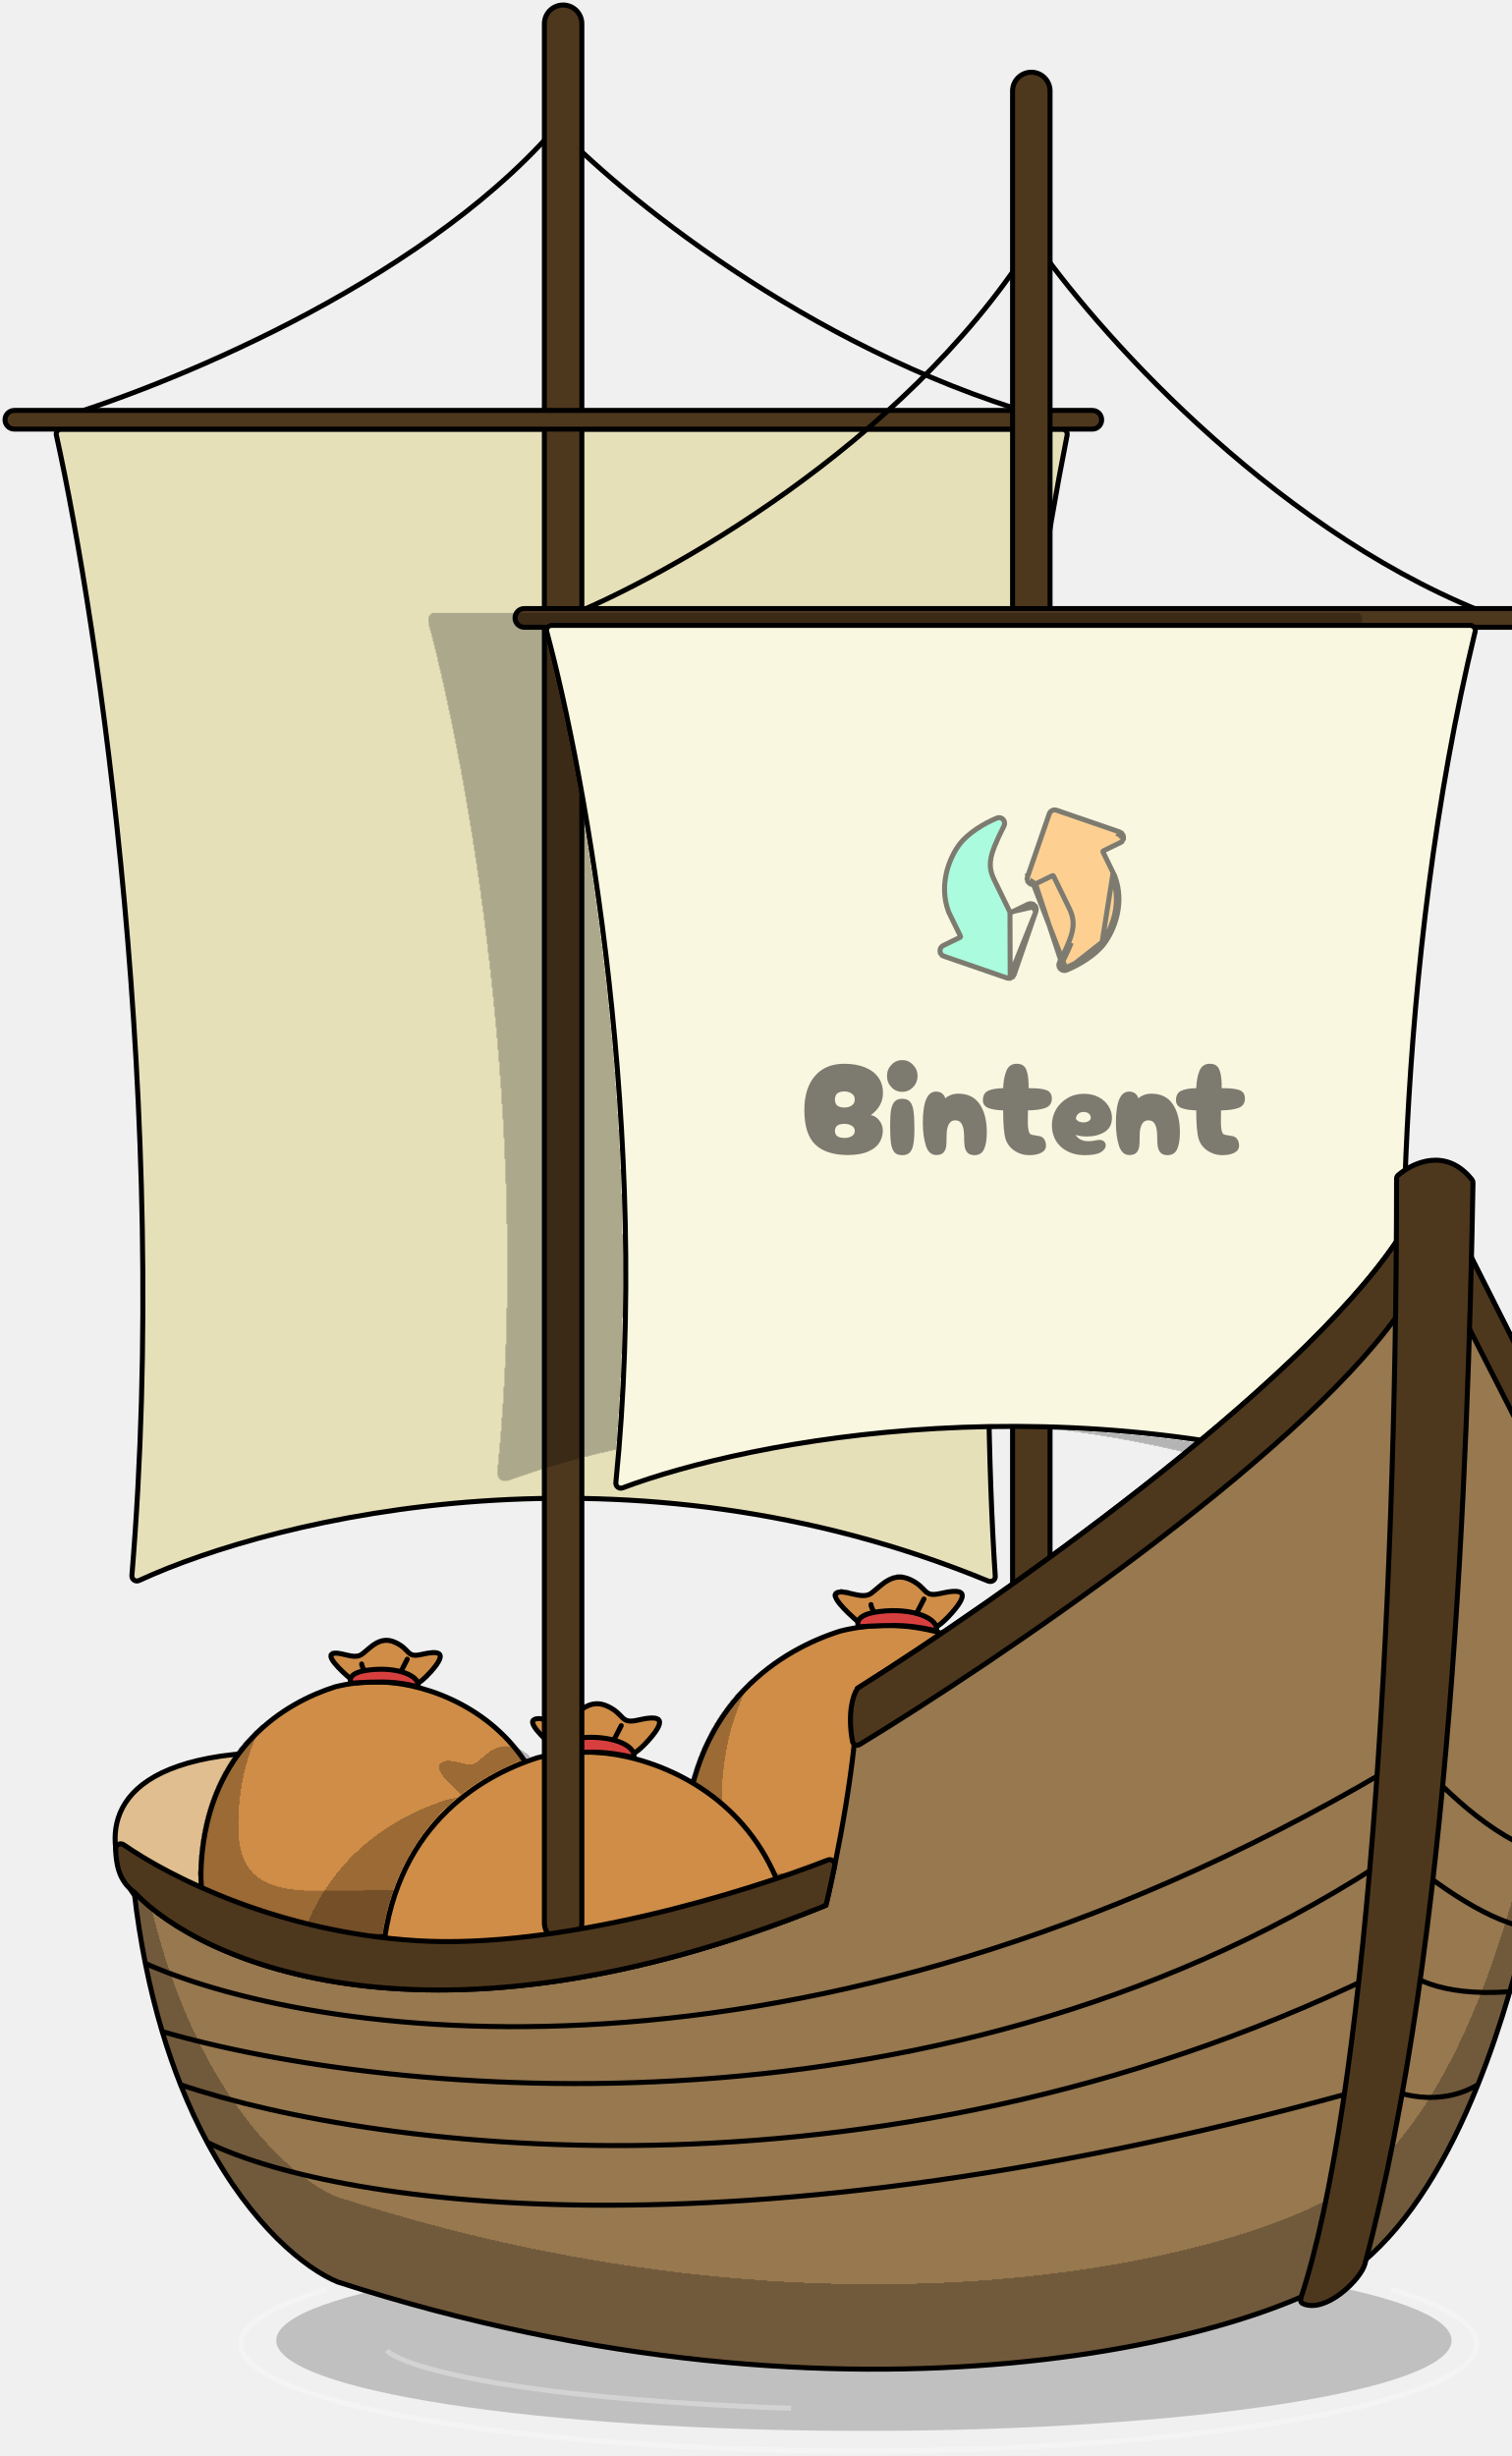
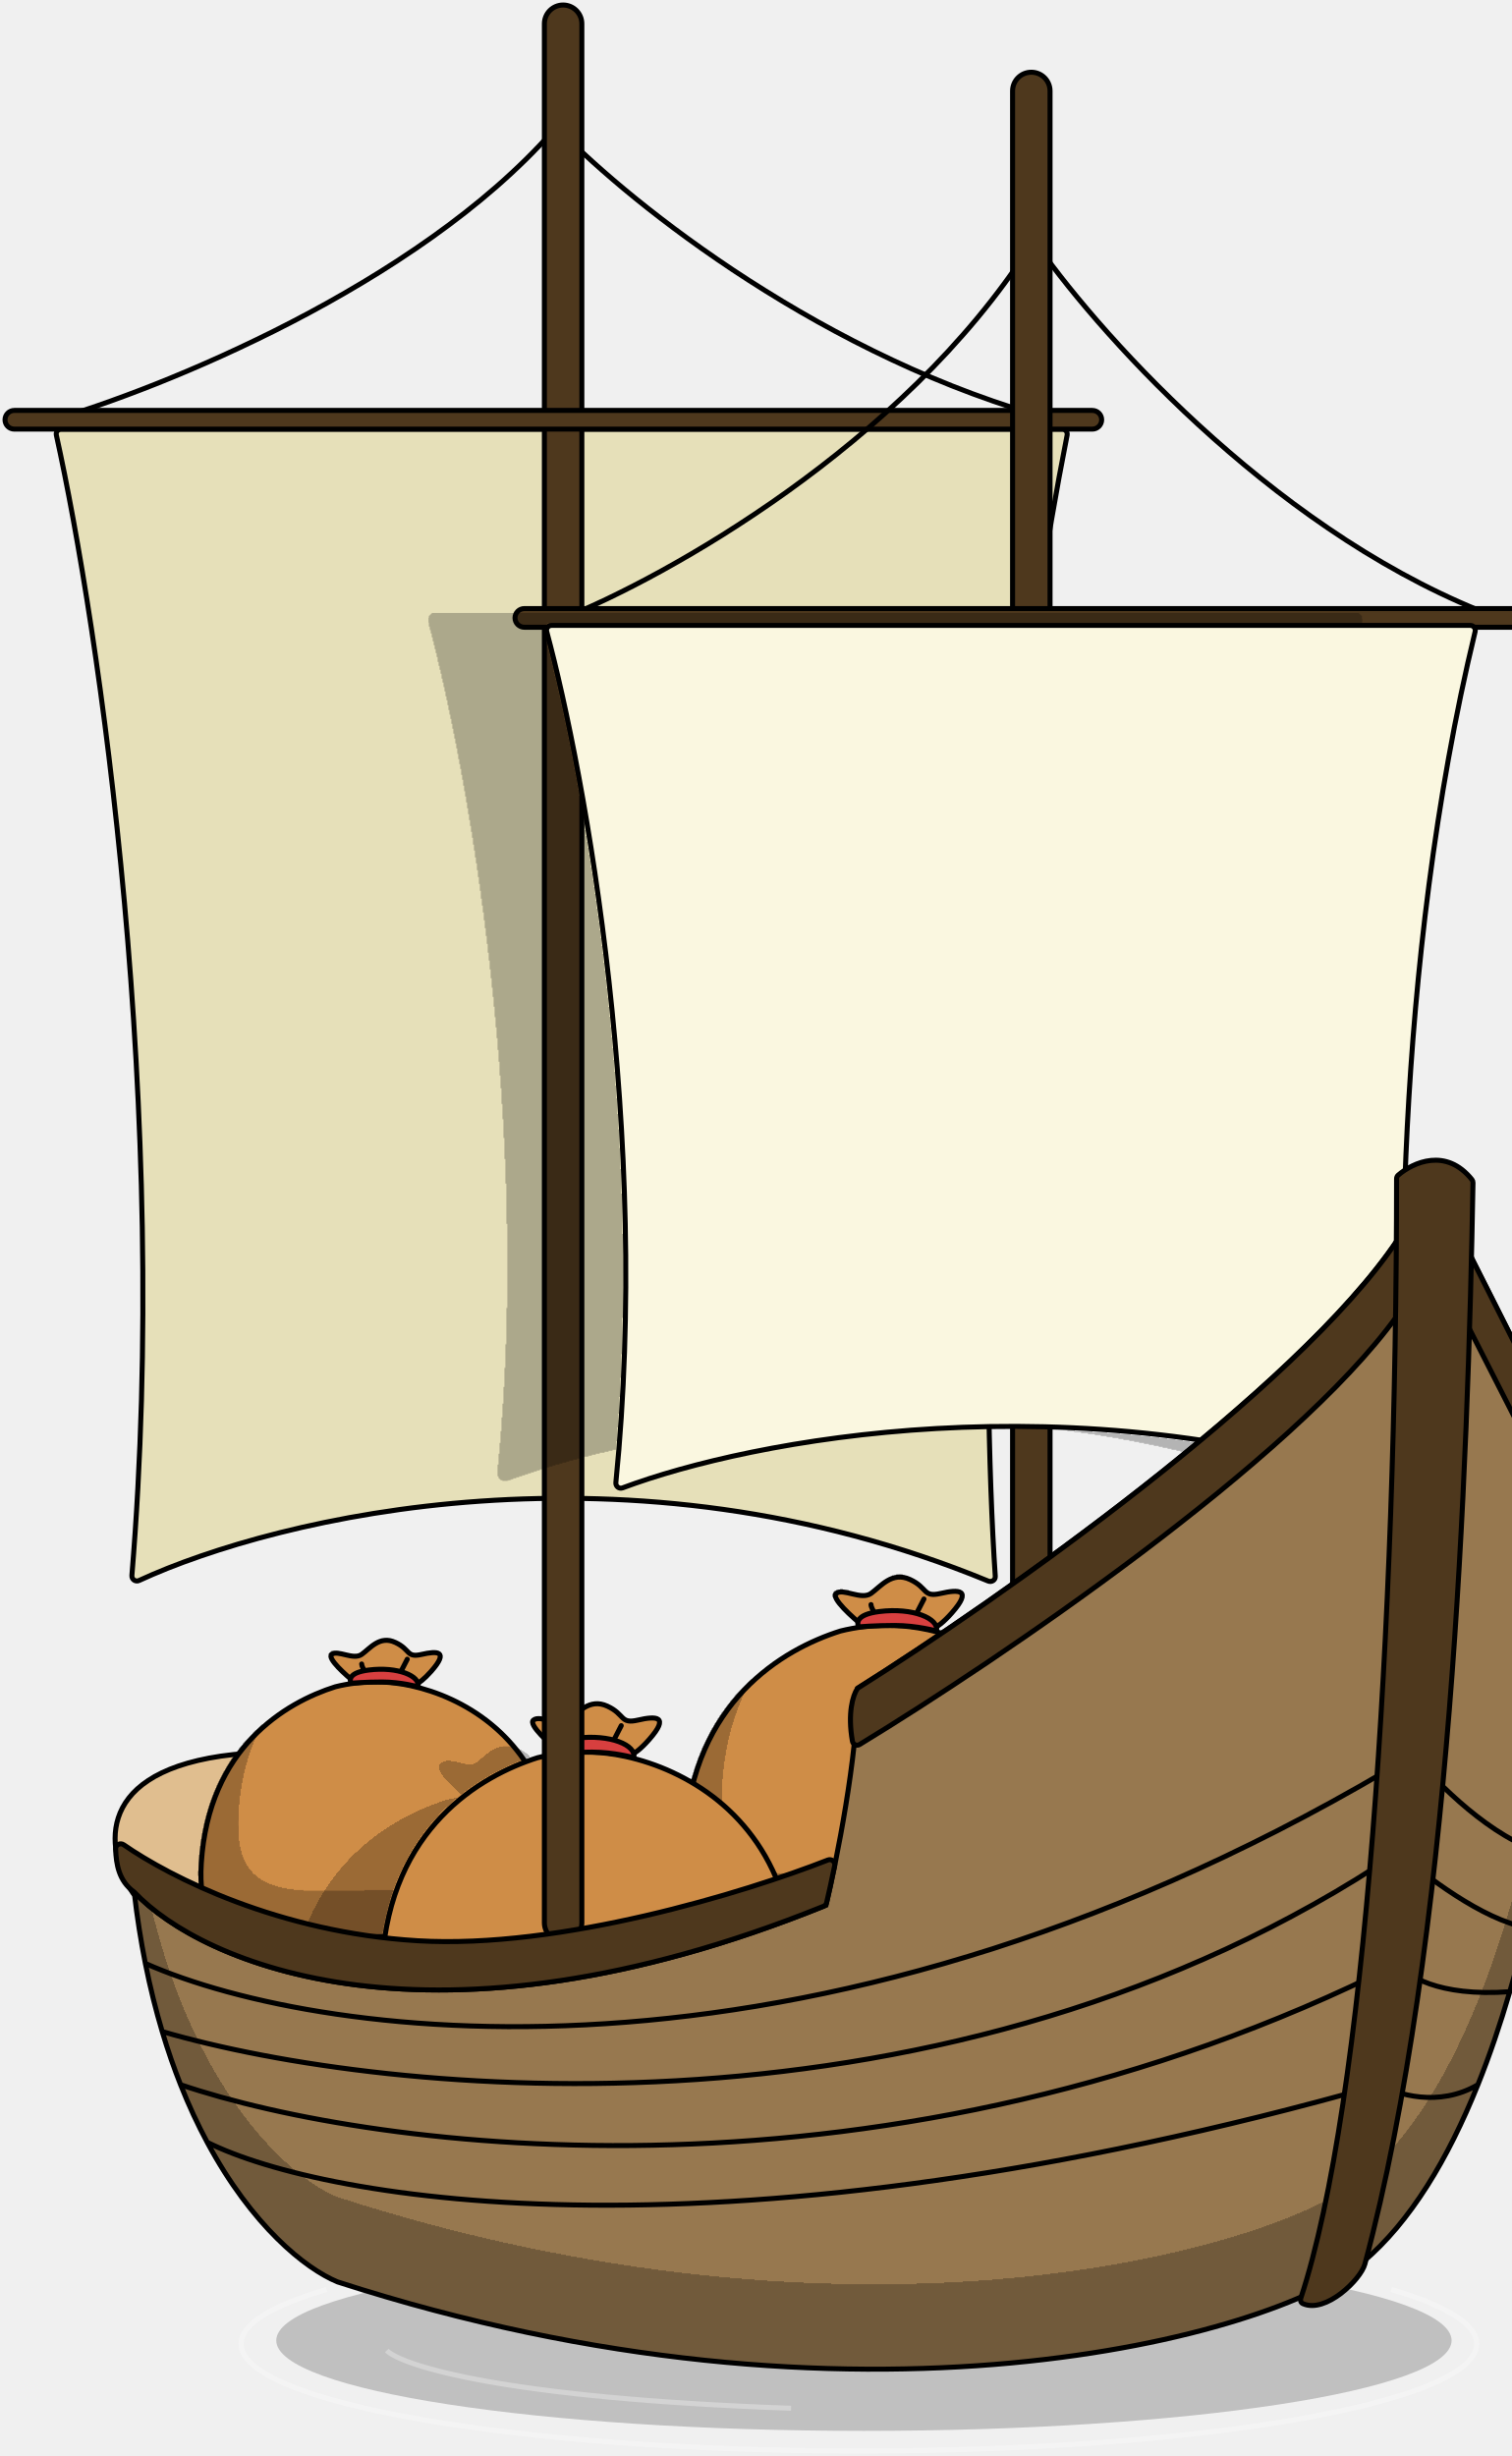
<svg xmlns="http://www.w3.org/2000/svg" width="301" height="489" viewBox="0 0 301 489" fill="none">
  <path d="M163.765 379.837C85.756 411.268 39.853 391.131 26.57 377.05C26.534 377.012 26.504 376.974 26.474 376.93C21.424 369.406 17.906 353.522 43.967 349.652C70.103 345.771 137.27 357.149 167.587 363.324C166.469 369.662 165.255 375.377 164.369 379.141C164.295 379.456 164.065 379.716 163.765 379.837Z" fill="#E0BE8F" />
  <path d="M170.562 336.422C170.562 344.133 169.17 354.353 167.587 363.324M167.587 363.324C166.469 369.662 165.255 375.377 164.369 379.141C164.295 379.456 164.065 379.716 163.765 379.837C85.756 411.268 39.853 391.131 26.57 377.05C26.534 377.012 26.504 376.974 26.474 376.93C21.424 369.406 17.906 353.522 43.967 349.652C70.103 345.771 137.27 357.149 167.587 363.324Z" stroke="black" />
  <path d="M165.413 384.076C107.846 407.527 73.958 392.487 64.129 381.952C64.093 381.914 64.063 381.876 64.034 381.832C60.306 376.192 57.729 364.318 76.976 361.424C96.297 358.518 145.952 367.037 168.364 371.66C167.549 376.336 166.666 380.558 166.014 383.378C165.941 383.692 165.712 383.954 165.413 384.076Z" fill="#9E896B" />
  <path d="M170.563 351.518C170.563 357.291 169.534 364.944 168.364 371.66M168.364 371.66C167.549 376.336 166.666 380.558 166.014 383.378C165.941 383.692 165.712 383.954 165.413 384.076C107.846 407.527 73.958 392.487 64.129 381.952C64.093 381.914 64.063 381.876 64.034 381.832C60.306 376.192 57.729 364.318 76.976 361.424C96.297 358.518 145.952 367.037 168.364 371.66Z" stroke="black" />
-   <g filter="url(#filter0_i_22057_76)">
+   <g filter="url(#filter0_i_32299_9910)">
    <path d="M216.427 353.298C226.61 387.573 205.003 382.501 179.07 382.501C149.569 382.501 134.951 387.242 136.336 365.534C138.043 338.789 155.823 328.383 167.311 324.747C168.839 324.365 170.416 324.075 172.026 323.884C169.715 322.046 165.37 318.146 166.479 317.259C167.866 316.149 171.472 318.645 173.413 317.259C175.355 315.872 177.574 312.821 181.179 314.485C184.785 316.149 183.676 318.091 187.281 317.259C190.887 316.427 193.661 316.427 189.5 321.142C186.398 324.658 184.982 324.539 184.804 324.506C197.095 327.21 211.217 335.759 216.427 353.298Z" fill="#CF8D47" />
    <path d="M172.026 323.884C170.416 324.075 168.839 324.365 167.311 324.747C155.823 328.383 138.043 338.789 136.336 365.534C134.951 387.242 149.569 382.501 179.07 382.501C205.003 382.501 226.61 387.573 216.427 353.298C211.214 335.75 197.08 327.201 184.785 324.502M172.026 323.884C169.715 322.046 165.37 318.146 166.479 317.259C167.866 316.149 171.472 318.645 173.413 317.259C175.355 315.872 177.574 312.821 181.179 314.485C184.785 316.149 183.676 318.091 187.281 317.259C190.887 316.427 193.661 316.427 189.5 321.142C186.172 324.914 184.785 324.502 184.785 324.502M172.026 323.884C173.302 323.733 174.599 323.644 175.909 323.622M184.785 324.502C183.565 324.234 182.341 324.029 181.119 323.884M181.119 323.884L183.953 318.368M181.119 323.884C179.372 323.677 177.629 323.592 175.909 323.622M175.909 323.622C175.077 322.61 173.413 320.365 173.413 319.478" stroke="black" stroke-linecap="round" stroke-linejoin="round" />
    <path d="M175.078 320.863C170.375 321.451 170.632 323.161 170.917 323.914C170.917 323.914 174.245 323.637 178.129 323.637C182.537 323.637 186.45 324.746 186.45 324.746C187.004 322.25 181.734 320.031 175.078 320.863Z" fill="#D73F3F" stroke="black" />
  </g>
-   <g filter="url(#filter1_i_22057_76)">
+   <g filter="url(#filter1_i_32299_9910)">
    <path d="M109.049 360.435C117.818 389.952 99.211 385.583 76.879 385.583C51.473 385.583 38.884 389.666 40.078 370.972C41.548 347.94 56.859 338.979 66.752 335.848C68.068 335.519 69.426 335.269 70.813 335.105C68.822 333.522 65.08 330.163 66.035 329.399C67.23 328.444 70.335 330.593 72.007 329.399C73.679 328.205 75.59 325.577 78.695 327.011C81.8 328.444 80.845 330.116 83.95 329.399C87.055 328.683 89.444 328.683 85.861 332.743C83.189 335.771 81.97 335.669 81.817 335.641C92.401 337.969 104.562 345.331 109.049 360.435Z" fill="#CF8D47" />
    <path d="M70.813 335.105C69.426 335.269 68.068 335.519 66.752 335.848C56.859 338.979 41.548 347.94 40.078 370.972C38.884 389.666 51.473 385.583 76.879 385.583C99.211 385.583 117.818 389.952 109.049 360.435C104.56 345.323 92.388 337.961 81.8 335.637M70.813 335.105C68.822 333.522 65.08 330.163 66.035 329.399C67.23 328.444 70.335 330.593 72.007 329.399C73.679 328.205 75.59 325.577 78.695 327.011C81.8 328.444 80.845 330.116 83.95 329.399C87.055 328.683 89.444 328.683 85.861 332.743C82.995 335.992 81.8 335.637 81.8 335.637M70.813 335.105C71.912 334.975 73.029 334.898 74.157 334.879M81.8 335.637C80.749 335.406 79.695 335.23 78.643 335.105M78.643 335.105L81.084 330.355M78.643 335.105C77.138 334.926 75.638 334.853 74.157 334.879M74.157 334.879C73.44 334.008 72.007 332.074 72.007 331.31" stroke="black" stroke-linecap="round" stroke-linejoin="round" />
    <path d="M73.441 332.505C69.392 333.011 69.613 334.484 69.858 335.132C69.858 335.132 72.724 334.893 76.068 334.893C79.864 334.893 83.234 335.849 83.234 335.849C83.712 333.699 79.173 331.788 73.441 332.505Z" fill="#D73F3F" stroke="black" />
  </g>
-   <g filter="url(#filter2_d_22057_76)">
+   <g filter="url(#filter2_d_32299_9910)">
    <path d="M156.161 378.515C166.344 412.79 144.738 407.717 118.805 407.717C89.303 407.717 74.685 412.459 76.07 390.751C77.778 364.006 95.557 353.6 107.045 349.964C108.574 349.582 110.151 349.292 111.761 349.101C109.449 347.262 105.104 343.363 106.213 342.475C107.6 341.366 111.206 343.862 113.148 342.475C115.089 341.089 117.308 338.038 120.914 339.702C124.52 341.366 123.41 343.308 127.016 342.475C130.622 341.643 133.395 341.643 129.235 346.359C126.132 349.875 124.716 349.756 124.539 349.723C136.829 352.427 150.951 360.976 156.161 378.515Z" fill="#CF8D47" />
    <path d="M111.761 349.101C110.151 349.292 108.574 349.582 107.045 349.964C95.557 353.6 77.778 364.006 76.07 390.751C74.685 412.459 89.303 407.717 118.805 407.717C144.738 407.717 166.344 412.79 156.161 378.515C150.948 360.966 136.815 352.418 124.52 349.719M111.761 349.101C109.449 347.262 105.104 343.363 106.213 342.475C107.6 341.366 111.206 343.862 113.148 342.475C115.089 341.089 117.308 338.038 120.914 339.702C124.52 341.366 123.41 343.308 127.016 342.475C130.622 341.643 133.395 341.643 129.235 346.359C125.906 350.131 124.52 349.719 124.52 349.719M111.761 349.101C113.037 348.95 114.334 348.861 115.644 348.839M124.52 349.719C123.299 349.451 122.075 349.246 120.853 349.101M120.853 349.101L123.687 343.585M120.853 349.101C119.106 348.894 117.364 348.809 115.644 348.839M115.644 348.839C114.812 347.827 113.148 345.582 113.148 344.694" stroke="black" stroke-linecap="round" stroke-linejoin="round" />
    <path d="M114.812 346.08C110.11 346.668 110.367 348.378 110.651 349.131C110.651 349.131 113.98 348.853 117.863 348.853C122.271 348.853 126.184 349.963 126.184 349.963C126.738 347.467 121.469 345.248 114.812 346.08Z" fill="#D73F3F" stroke="black" />
  </g>
  <path d="M26.26 313.676C33.933 221.007 19.628 124.661 11.219 86.626C11.08 86 11.564 85.443 12.205 85.443H211.477C212.108 85.443 212.582 86.019 212.459 86.638C194.757 176.104 195.483 274.187 198.151 313.844C198.202 314.588 197.437 315.08 196.748 314.796C125.047 285.251 55.34 301.935 27.675 314.689C26.971 315.013 26.196 314.449 26.26 313.676Z" fill="#E6E0B9" stroke="black" />
  <path d="M9.949 83.8C32.081 77.398 82.8 56.955 110.061 26.081C110.452 25.639 111.12 25.61 111.532 26.032C125.828 40.681 164.348 71.521 210.547 83.8" stroke="black" />
  <rect x="108.383" y="1" width="7.457" height="385.557" rx="3.729" fill="#4E381D" stroke="black" />
  <rect x="1" y="81.719" width="218.333" height="3.721" rx="1.861" fill="#4E381D" stroke="black" />
  <path d="M112.111 123.108C132.641 114.893 179.638 88.692 205.008 49.123C205.397 48.517 206.268 48.482 206.684 49.069C220.099 67.994 255.781 107.386 298.54 123.108" stroke="black" />
  <rect x="201.598" y="14.383" width="7.457" height="321.994" rx="3.729" fill="#4E381D" stroke="black" />
  <rect x="102.535" y="121.169" width="203.733" height="3.721" rx="1.861" fill="#4E381D" stroke="black" />
-   <g filter="url(#filter3_d_22057_76)">
+   <g filter="url(#filter3_d_32299_9910)">
    <path d="M122.613 295.181C129.564 226.138 116.576 154.443 108.845 125.755C108.673 125.117 109.161 124.52 109.821 124.52H292.716C293.365 124.52 293.842 125.127 293.689 125.757C277.556 192.457 278.164 265.46 280.592 295.32C280.65 296.042 279.941 296.554 279.255 296.324C213.425 274.245 149.437 286.691 123.958 296.239C123.255 296.502 122.538 295.928 122.613 295.181Z" fill="#FAF7E0" />
    <path d="M122.613 295.181C129.564 226.138 116.576 154.443 108.845 125.755C108.673 125.117 109.161 124.52 109.821 124.52H292.716C293.365 124.52 293.842 125.127 293.689 125.757C277.556 192.457 278.164 265.46 280.592 295.32C280.65 296.042 279.941 296.554 279.255 296.324C213.425 274.245 149.437 286.691 123.958 296.239C123.255 296.502 122.538 295.928 122.613 295.181Z" stroke="black" />
  </g>
  <ellipse cx="172" cy="466" rx="117" ry="18" fill="black" fill-opacity="0.2" />
-   <g filter="url(#filter4_i_22057_76)">
+   <g filter="url(#filter4_i_32299_9910)">
    <path d="M170.757 336.135C198.353 318.789 258.52 276.599 278.419 246.61H291.041L314.801 293.798C314.631 312.251 312.607 340.656 307.207 368.77C306.242 373.797 305.168 378.815 303.978 383.765C302.938 388.093 301.808 392.369 300.584 396.554C298.7 402.991 296.592 409.213 294.238 415.076C288.294 429.883 280.784 442.408 271.365 450.357C253.298 465.205 170.757 487.843 67.179 454.326C60.788 451.682 50.188 443.196 41.255 426.543C39.398 423.081 37.613 419.265 35.953 415.076C34.648 411.783 33.42 408.258 32.295 404.492C31.036 400.279 29.906 395.764 28.94 390.933C28.048 386.465 27.296 381.728 26.713 376.708C39.954 390.821 86.038 411.107 164.446 379.355C166.55 370.534 170.757 349.542 170.757 336.135Z" fill="#97784F" />
  </g>
  <path d="M28.94 390.933C28.048 386.465 27.296 381.728 26.713 376.708C39.954 390.821 86.038 411.107 164.446 379.355C166.55 370.534 170.757 349.542 170.757 336.135C198.353 318.789 258.52 276.599 278.419 246.61H291.041L314.801 293.798C314.631 312.251 312.607 340.656 307.207 368.77M28.94 390.933C64.456 406.625 164.669 420.28 281.389 349.366C285.855 354.805 297.271 366.301 307.207 368.77M28.94 390.933C29.906 395.764 31.036 400.279 32.295 404.492M307.207 368.77C306.242 373.797 305.168 378.815 303.978 383.765M32.295 404.492C77.211 417.575 189.319 428.748 278.419 368.77C283.331 373.18 295.32 382.353 303.978 383.765M32.295 404.492C33.42 408.258 34.648 411.783 35.953 415.076M303.978 383.765C302.938 388.093 301.808 392.369 300.584 396.554M35.953 415.076C74.7 428.234 177.439 441.827 278.419 390.933C279.831 393.247 286.24 397.612 300.584 396.554M35.953 415.076C37.613 419.265 39.398 423.081 41.255 426.543M300.584 396.554C298.7 402.991 296.592 409.213 294.238 415.076M41.255 426.543C50.188 443.196 60.788 451.682 67.179 454.326C170.757 487.843 253.298 465.205 271.365 450.357C280.784 442.408 288.294 429.883 294.238 415.076M41.255 426.543C64.623 438.156 144.027 452.121 274.706 415.076C277.97 416.987 286.446 419.663 294.238 415.076" stroke="black" />
  <path d="M278.127 247.046C257.975 276.952 198.437 318.72 170.907 336.041C170.804 336.106 170.719 336.183 170.652 336.285C169.832 337.53 168.713 341.037 169.712 346.68C169.83 347.353 170.565 347.692 171.149 347.337C198.997 330.389 257.362 290.858 278.125 262.015C278.314 261.752 278.611 261.605 278.935 261.605H290.428C290.804 261.605 291.148 261.816 291.319 262.151L312.686 304.112C313.151 305.026 314.519 304.73 314.558 303.705C314.691 300.256 314.769 297.02 314.798 294.041C314.8 293.881 314.763 293.724 314.692 293.582L291.318 247.161C291.148 246.823 290.803 246.61 290.425 246.61H278.955C278.62 246.61 278.314 246.768 278.127 247.046Z" fill="#4E381D" />
  <path d="M163.959 379.551C85.976 410.972 40.077 390.858 26.778 376.778C26.733 376.73 26.685 376.689 26.631 376.65C23.669 374.486 23.123 371.179 23.023 368.133C22.995 367.308 23.948 366.829 24.626 367.3C33.903 373.743 55.505 384.753 83.142 386.411C111.515 388.113 148.311 376.811 164.826 370.337C165.567 370.047 166.335 370.691 166.176 371.471C165.589 374.344 165.031 376.869 164.564 378.853C164.49 379.168 164.259 379.43 163.959 379.551Z" fill="#4E381D" />
  <path d="M278.127 247.046C257.975 276.952 198.437 318.72 170.907 336.041C170.804 336.106 170.719 336.183 170.652 336.285C169.832 337.53 168.713 341.037 169.712 346.68C169.83 347.353 170.565 347.692 171.149 347.337C198.997 330.389 257.362 290.858 278.125 262.015C278.314 261.752 278.611 261.605 278.935 261.605H290.428C290.804 261.605 291.148 261.816 291.319 262.151L312.686 304.112C313.151 305.026 314.519 304.73 314.558 303.705C314.691 300.256 314.769 297.02 314.798 294.041C314.8 293.881 314.763 293.724 314.692 293.582L291.318 247.161C291.148 246.823 290.803 246.61 290.425 246.61H278.955C278.62 246.61 278.314 246.768 278.127 247.046Z" stroke="black" />
  <path d="M163.959 379.551C85.976 410.972 40.077 390.858 26.778 376.778C26.733 376.73 26.685 376.689 26.631 376.65C23.669 374.486 23.123 371.179 23.023 368.133C22.995 367.308 23.948 366.829 24.626 367.3C33.903 373.743 55.505 384.753 83.142 386.411C111.515 388.113 148.311 376.811 164.826 370.337C165.567 370.047 166.335 370.691 166.176 371.471C165.589 374.344 165.031 376.869 164.564 378.853C164.49 379.168 164.259 379.43 163.959 379.551Z" stroke="black" />
  <path d="M278.047 234.697C278.027 323.565 271.79 418.846 258.974 457.603C258.834 458.026 258.991 458.483 259.398 458.666C263.911 460.694 270.911 453.879 271.736 450.799C288.834 386.979 292.265 292.411 293.262 235.483C293.266 235.259 293.193 235.042 293.053 234.867C287.93 228.426 281.356 231.411 278.371 233.972C278.16 234.153 278.047 234.419 278.047 234.697Z" fill="#4E381D" stroke="black" />
  <path opacity="0.3" d="M277 455.848C287.802 459.021 294 462.722 294 466.674C294 478.453 238.931 488.002 171 488.002C103.069 488.002 48 478.453 48 466.674C48 462.722 54.198 459.021 65 455.848" stroke="white" />
  <path opacity="0.3" d="M77 468C80 471 100.3 477.5 157.5 479.5" stroke="white" />
-   <g opacity="0.5">
-     <path d="M168.746 229.974C165.869 229.957 163.711 229.246 162.272 227.842C160.851 226.438 160.14 224.159 160.14 221.004C160.14 218.144 160.834 215.899 162.22 214.27C163.607 212.623 165.566 211.8 168.096 211.8C169.656 211.8 171.017 212.034 172.178 212.502C173.34 212.97 174.232 213.637 174.856 214.504C175.48 215.371 175.792 216.393 175.792 217.572C175.792 218.508 175.584 219.34 175.168 220.068C174.77 220.796 174.172 221.446 173.374 222.018C174.016 222.122 174.57 222.469 175.038 223.058C175.524 223.647 175.766 224.332 175.766 225.112C175.766 225.944 175.541 226.733 175.09 227.478C174.657 228.206 173.912 228.804 172.854 229.272C171.814 229.74 170.445 229.974 168.746 229.974ZM166.952 220.276C167.264 220.432 167.654 220.51 168.122 220.51C168.677 220.51 169.154 220.38 169.552 220.12C169.968 219.843 170.176 219.435 170.176 218.898C170.176 218.378 169.968 217.988 169.552 217.728C169.154 217.451 168.668 217.312 168.096 217.312C167.646 217.312 167.264 217.39 166.952 217.546C166.71 217.65 166.528 217.832 166.406 218.092C166.285 218.352 166.224 218.629 166.224 218.924C166.224 219.219 166.285 219.496 166.406 219.756C166.528 219.999 166.71 220.172 166.952 220.276ZM166.952 226.36C167.282 226.499 167.672 226.568 168.122 226.568C168.677 226.568 169.154 226.455 169.552 226.23C169.968 225.987 170.176 225.632 170.176 225.164C170.176 224.713 169.968 224.367 169.552 224.124C169.136 223.881 168.651 223.76 168.096 223.76C167.663 223.76 167.282 223.829 166.952 223.968C166.71 224.072 166.528 224.237 166.406 224.462C166.285 224.67 166.224 224.904 166.224 225.164C166.224 225.424 166.285 225.667 166.406 225.892C166.528 226.1 166.71 226.256 166.952 226.36ZM179.635 217.39C178.786 217.39 178.067 217.087 177.477 216.48C176.888 215.856 176.593 215.102 176.593 214.218C176.593 213.351 176.888 212.615 177.477 212.008C178.067 211.384 178.786 211.072 179.635 211.072C180.467 211.072 181.178 211.384 181.767 212.008C182.374 212.615 182.677 213.351 182.677 214.218C182.677 215.102 182.374 215.856 181.767 216.48C181.178 217.087 180.467 217.39 179.635 217.39ZM179.635 230C178.925 230 178.396 229.801 178.049 229.402C177.72 228.986 177.495 228.371 177.373 227.556C177.269 226.724 177.217 225.545 177.217 224.02C177.217 222.737 177.278 221.723 177.399 220.978C177.538 220.233 177.781 219.678 178.127 219.314C178.474 218.95 178.977 218.768 179.635 218.768C180.346 218.768 180.866 218.976 181.195 219.392C181.542 219.791 181.767 220.406 181.871 221.238C181.993 222.053 182.053 223.223 182.053 224.748C182.053 226.031 181.984 227.045 181.845 227.79C181.724 228.535 181.49 229.09 181.143 229.454C180.797 229.818 180.294 230 179.635 230ZM193.998 230C193.374 230 192.906 229.827 192.594 229.48C192.299 229.133 192.117 228.709 192.048 228.206C191.979 227.703 191.944 227.053 191.944 226.256C191.944 225.233 191.805 224.445 191.528 223.89C191.251 223.335 190.8 223.058 190.176 223.058C189.604 223.058 189.171 223.335 188.876 223.89C188.599 224.427 188.46 225.173 188.46 226.126C188.46 227.045 188.434 227.738 188.382 228.206C188.33 228.674 188.157 229.09 187.862 229.454C187.567 229.801 187.082 229.974 186.406 229.974C185.418 229.974 184.725 229.341 184.326 228.076C183.927 226.793 183.728 225.294 183.728 223.578C183.728 219.418 184.603 217.338 186.354 217.338C186.839 217.338 187.238 217.459 187.55 217.702C187.862 217.927 188.079 218.257 188.2 218.69C188.425 218.447 188.772 218.231 189.24 218.04C189.725 217.849 190.237 217.754 190.774 217.754C192.681 217.754 194.102 218.447 195.038 219.834C195.991 221.221 196.468 223.101 196.468 225.476C196.468 226.88 196.286 227.989 195.922 228.804C195.558 229.601 194.917 230 193.998 230ZM209.416 218.742C209.416 219.643 208.991 220.259 208.142 220.588C207.293 220.9 206.131 221.065 204.658 221.082C204.641 221.515 204.632 222.217 204.632 223.188C204.632 224.176 204.701 224.878 204.84 225.294C204.927 225.589 205.057 225.779 205.23 225.866C205.421 225.953 205.698 226.013 206.062 226.048C206.183 226.065 206.313 226.091 206.452 226.126C206.608 226.143 206.781 226.169 206.972 226.204C207.371 226.291 207.683 226.507 207.908 226.854C208.133 227.183 208.246 227.608 208.246 228.128C208.246 228.717 207.943 229.177 207.336 229.506C206.729 229.835 205.897 230 204.84 230C203.869 230 202.942 229.723 202.058 229.168C201.174 228.596 200.567 227.833 200.238 226.88C199.891 225.857 199.718 223.925 199.718 221.082C198.505 221.047 197.525 220.891 196.78 220.614C196.052 220.319 195.688 219.799 195.688 219.054C195.688 218.118 196.035 217.494 196.728 217.182C197.421 216.853 198.418 216.679 199.718 216.662C199.77 215.275 199.987 214.123 200.368 213.204C200.749 212.268 201.434 211.8 202.422 211.8C203.427 211.8 204.077 212.233 204.372 213.1C204.684 213.967 204.823 215.154 204.788 216.662C206.365 216.645 207.527 216.766 208.272 217.026C209.035 217.286 209.416 217.858 209.416 218.742ZM215.949 230C214.667 230 213.531 229.749 212.543 229.246C211.555 228.743 210.784 228.041 210.229 227.14C209.692 226.221 209.423 225.19 209.423 224.046C209.423 222.919 209.692 221.879 210.229 220.926C210.784 219.973 211.547 219.21 212.517 218.638C213.488 218.066 214.589 217.78 215.819 217.78C216.929 217.78 217.908 218.005 218.757 218.456C219.607 218.907 220.257 219.505 220.707 220.25C221.158 220.978 221.383 221.741 221.383 222.538C221.383 223.838 220.889 224.791 219.901 225.398C218.931 225.987 217.769 226.282 216.417 226.282C215.516 226.282 214.753 226.169 214.129 225.944C214.649 226.793 215.507 227.218 216.703 227.218C217.189 227.218 217.709 227.157 218.263 227.036C218.471 226.984 218.671 226.958 218.861 226.958C219.243 226.958 219.546 227.053 219.771 227.244C220.014 227.435 220.135 227.695 220.135 228.024C220.135 228.561 219.806 229.029 219.147 229.428C218.489 229.809 217.423 230 215.949 230ZM214.207 222.772C214.363 223.015 214.571 223.197 214.831 223.318C215.109 223.422 215.412 223.474 215.741 223.474C216.123 223.474 216.452 223.387 216.729 223.214C217.024 223.041 217.171 222.815 217.171 222.538C217.171 222.226 217.041 221.957 216.781 221.732C216.539 221.507 216.183 221.394 215.715 221.394C215.247 221.394 214.875 221.541 214.597 221.836C214.337 222.113 214.207 222.425 214.207 222.772ZM232.44 230C231.816 230 231.348 229.827 231.036 229.48C230.741 229.133 230.559 228.709 230.49 228.206C230.42 227.703 230.386 227.053 230.386 226.256C230.386 225.233 230.247 224.445 229.97 223.89C229.692 223.335 229.242 223.058 228.618 223.058C228.046 223.058 227.612 223.335 227.318 223.89C227.04 224.427 226.902 225.173 226.902 226.126C226.902 227.045 226.876 227.738 226.824 228.206C226.772 228.674 226.598 229.09 226.304 229.454C226.009 229.801 225.524 229.974 224.848 229.974C223.86 229.974 223.166 229.341 222.768 228.076C222.369 226.793 222.17 225.294 222.17 223.578C222.17 219.418 223.045 217.338 224.796 217.338C225.281 217.338 225.68 217.459 225.992 217.702C226.304 217.927 226.52 218.257 226.642 218.69C226.867 218.447 227.214 218.231 227.682 218.04C228.167 217.849 228.678 217.754 229.216 217.754C231.122 217.754 232.544 218.447 233.48 219.834C234.433 221.221 234.91 223.101 234.91 225.476C234.91 226.88 234.728 227.989 234.364 228.804C234 229.601 233.358 230 232.44 230ZM247.858 218.742C247.858 219.643 247.433 220.259 246.584 220.588C245.734 220.9 244.573 221.065 243.1 221.082C243.082 221.515 243.074 222.217 243.074 223.188C243.074 224.176 243.143 224.878 243.282 225.294C243.368 225.589 243.498 225.779 243.672 225.866C243.862 225.953 244.14 226.013 244.504 226.048C244.625 226.065 244.755 226.091 244.894 226.126C245.05 226.143 245.223 226.169 245.414 226.204C245.812 226.291 246.124 226.507 246.35 226.854C246.575 227.183 246.688 227.608 246.688 228.128C246.688 228.717 246.384 229.177 245.778 229.506C245.171 229.835 244.339 230 243.282 230C242.311 230 241.384 229.723 240.5 229.168C239.616 228.596 239.009 227.833 238.68 226.88C238.333 225.857 238.16 223.925 238.16 221.082C236.946 221.047 235.967 220.891 235.222 220.614C234.494 220.319 234.13 219.799 234.13 219.054C234.13 218.118 234.476 217.494 235.17 217.182C235.863 216.853 236.86 216.679 238.16 216.662C238.212 215.275 238.428 214.123 238.81 213.204C239.191 212.268 239.876 211.8 240.864 211.8C241.869 211.8 242.519 212.233 242.814 213.1C243.126 213.967 243.264 215.154 243.23 216.662C244.807 216.645 245.968 216.766 246.714 217.026C247.476 217.286 247.858 217.858 247.858 218.742Z" fill="black" />
-     <path d="M212.132 192.692C211.589 192.912 211.114 192.318 211.387 191.799M212.132 192.692L212.319 193.156C211.826 193.355 211.345 193.178 211.067 192.84C210.795 192.508 210.709 192.014 210.944 191.566L210.945 191.566C211.439 190.626 212.116 189.244 212.814 187.532C213.485 185.889 213.694 184.663 213.655 183.658C213.616 182.655 213.329 181.831 212.94 180.981L212.927 180.952L209.741 174.415C209.741 174.415 209.741 174.415 209.741 174.415C209.723 174.379 209.693 174.352 209.655 174.339C209.617 174.326 209.576 174.328 209.54 174.346C209.54 174.346 209.54 174.346 209.54 174.346L206.166 175.992L211.387 191.799M212.132 192.692C214.592 191.7 217.797 189.76 219.42 187.585M212.132 192.692L212.32 193.156M211.387 191.799C211.888 190.847 212.572 189.45 213.277 187.721L211.387 191.799ZM219.42 187.585L212.32 193.156M219.42 187.585C221.413 184.914 223.425 179.762 221.473 174.62L219.42 187.585ZM212.32 193.156C214.817 192.148 218.119 190.165 219.821 187.884C221.876 185.129 223.973 179.798 221.941 174.443L221.933 174.422L221.923 174.401L219.59 169.614L219.59 169.614C219.573 169.578 219.57 169.537 219.583 169.5C219.596 169.462 219.624 169.431 219.659 169.414C219.659 169.414 219.659 169.414 219.659 169.414L223.035 167.77C223.035 167.77 223.035 167.769 223.035 167.769C223.035 167.769 223.035 167.769 223.035 167.769C223.24 167.67 223.41 167.512 223.525 167.315L223.093 167.063L223.525 167.315C223.64 167.119 223.694 166.892 223.68 166.665C223.666 166.438 223.585 166.22 223.447 166.038L223.049 166.341C222.971 166.239 222.865 166.162 222.743 166.12L222.906 165.648L222.905 165.647L210.359 161.324C210.071 161.225 209.755 161.244 209.481 161.378C209.207 161.511 208.997 161.748 208.898 162.037L204.574 174.582M212.32 193.156L205.573 175.603M205.573 175.603L205.506 176.098C205.28 176.067 205.069 175.97 204.898 175.819C204.728 175.668 204.606 175.47 204.548 175.25L205.032 175.123L204.548 175.25C204.491 175.03 204.5 174.797 204.574 174.582M205.573 175.603L205.506 176.098C205.732 176.129 205.961 176.092 206.166 175.992L205.573 175.603ZM204.574 174.582C204.574 174.582 204.574 174.582 204.574 174.582L205.047 174.746L204.574 174.583L204.574 174.582Z" fill="#FFAA44" stroke="black" />
-     <path d="M205.59 180.59L205.922 180.215C206.092 180.366 206.214 180.565 206.272 180.785C206.33 181.005 206.321 181.238 206.246 181.453M205.59 180.59L206.246 181.453M205.59 180.59L205.922 180.215C205.751 180.064 205.54 179.967 205.314 179.937C205.089 179.906 204.859 179.943 204.654 180.043L201.28 181.689C201.28 181.689 201.28 181.689 201.28 181.689C201.244 181.706 201.203 181.709 201.165 181.696C201.128 181.683 201.097 181.656 201.079 181.62L205.59 180.59ZM206.246 181.453L201.923 193.997C201.874 194.14 201.797 194.271 201.697 194.384C201.597 194.498 201.476 194.59 201.34 194.656L201.121 194.207M206.246 181.453L201.121 194.207M201.121 194.207L201.34 194.656C201.204 194.722 201.057 194.761 200.906 194.77C200.755 194.779 200.604 194.759 200.461 194.71L187.915 190.386L187.914 190.386C187.699 190.311 187.512 190.175 187.375 189.994L187.773 189.692L187.375 189.994C187.237 189.813 187.157 189.595 187.143 189.369C187.129 189.142 187.183 188.916 187.297 188.72C187.412 188.524 187.582 188.366 187.786 188.266L187.786 188.266L191.161 186.62L191.161 186.62C191.197 186.602 191.224 186.571 191.237 186.534C191.25 186.496 191.248 186.455 191.23 186.419L188.898 181.633L188.888 181.613L188.88 181.592C186.847 176.237 188.941 170.91 190.999 168.152C192.703 165.868 196.004 163.885 198.501 162.879C198.995 162.679 199.476 162.857 199.753 163.196C200.025 163.527 200.111 164.021 199.876 164.468C199.189 165.782 198.565 167.128 198.006 168.502L198.006 168.502C197.335 170.146 197.126 171.372 197.165 172.378C197.204 173.378 197.49 174.201 197.877 175.048L201.079 181.62L201.121 194.207Z" fill="#5BFFDB" stroke="black" />
-   </g>
  <defs>
-     <filter id="filter0_i_22057_76" x="135.746" y="313.501" width="83.754" height="69.938" filterUnits="userSpaceOnUse" color-interpolation-filters="sRGB">
+     <filter id="filter0_i_32299_9910" x="135.746" y="313.501" width="83.754" height="69.938" filterUnits="userSpaceOnUse" color-interpolation-filters="sRGB">
      <feFlood flood-opacity="0" result="BackgroundImageFix" />
      <feBlend mode="normal" in="SourceGraphic" in2="BackgroundImageFix" result="shape" />
      <feColorMatrix in="SourceAlpha" type="matrix" values="0 0 0 0 0 0 0 0 0 0 0 0 0 0 0 0 0 0 127 0" result="hardAlpha" />
      <feOffset dx="8" dy="-10" />
      <feComposite in2="hardAlpha" operator="arithmetic" k2="-1" k3="1" />
      <feColorMatrix type="matrix" values="0 0 0 0 0 0 0 0 0 0 0 0 0 0 0 0 0 0 0.25 0" />
-       <feBlend mode="normal" in2="shape" result="effect1_innerShadow_22057_76" />
+       <feBlend mode="normal" in2="shape" result="effect1_innerShadow_32299_9910" />
    </filter>
-     <filter id="filter1_i_22057_76" x="39.5" y="326.094" width="72.264" height="60.367" filterUnits="userSpaceOnUse" color-interpolation-filters="sRGB">
+     <filter id="filter1_i_32299_9910" x="39.5" y="326.094" width="72.264" height="60.367" filterUnits="userSpaceOnUse" color-interpolation-filters="sRGB">
      <feFlood flood-opacity="0" result="BackgroundImageFix" />
      <feBlend mode="normal" in="SourceGraphic" in2="BackgroundImageFix" result="shape" />
      <feColorMatrix in="SourceAlpha" type="matrix" values="0 0 0 0 0 0 0 0 0 0 0 0 0 0 0 0 0 0 127 0" result="hardAlpha" />
      <feOffset dx="8" dy="-10" />
      <feComposite in2="hardAlpha" operator="arithmetic" k2="-1" k3="1" />
      <feColorMatrix type="matrix" values="0 0 0 0 0 0 0 0 0 0 0 0 0 0 0 0 0 0 0.25 0" />
-       <feBlend mode="normal" in2="shape" result="effect1_innerShadow_22057_76" />
+       <feBlend mode="normal" in2="shape" result="effect1_innerShadow_32299_9910" />
    </filter>
-     <filter id="filter2_d_22057_76" x="57.48" y="338.718" width="101.754" height="78.938" filterUnits="userSpaceOnUse" color-interpolation-filters="sRGB">
+     <filter id="filter2_d_32299_9910" x="57.48" y="338.718" width="101.754" height="78.938" filterUnits="userSpaceOnUse" color-interpolation-filters="sRGB">
      <feFlood flood-opacity="0" result="BackgroundImageFix" />
      <feColorMatrix in="SourceAlpha" type="matrix" values="0 0 0 0 0 0 0 0 0 0 0 0 0 0 0 0 0 0 127 0" result="hardAlpha" />
      <feOffset dx="-18" dy="9" />
      <feComposite in2="hardAlpha" operator="out" />
      <feColorMatrix type="matrix" values="0 0 0 0 0 0 0 0 0 0 0 0 0 0 0 0 0 0 0.25 0" />
-       <feBlend mode="normal" in2="BackgroundImageFix" result="effect1_dropShadow_22057_76" />
-       <feBlend mode="normal" in="SourceGraphic" in2="effect1_dropShadow_22057_76" result="shape" />
+       <feBlend mode="normal" in2="BackgroundImageFix" result="effect1_dropShadow_32299_9910" />
+       <feBlend mode="normal" in="SourceGraphic" in2="effect1_dropShadow_32299_9910" result="shape" />
    </filter>
-     <filter id="filter3_d_22057_76" x="85.309" y="122.02" width="208.91" height="174.859" filterUnits="userSpaceOnUse" color-interpolation-filters="sRGB">
+     <filter id="filter3_d_32299_9910" x="85.309" y="122.02" width="208.91" height="174.859" filterUnits="userSpaceOnUse" color-interpolation-filters="sRGB">
      <feFlood flood-opacity="0" result="BackgroundImageFix" />
      <feColorMatrix in="SourceAlpha" type="matrix" values="0 0 0 0 0 0 0 0 0 0 0 0 0 0 0 0 0 0 127 0" result="hardAlpha" />
      <feOffset dx="-23" dy="-2" />
      <feComposite in2="hardAlpha" operator="out" />
      <feColorMatrix type="matrix" values="0 0 0 0 0 0 0 0 0 0 0 0 0 0 0 0 0 0 0.25 0" />
-       <feBlend mode="normal" in2="BackgroundImageFix" result="effect1_dropShadow_22057_76" />
-       <feBlend mode="normal" in="SourceGraphic" in2="effect1_dropShadow_22057_76" result="shape" />
+       <feBlend mode="normal" in2="BackgroundImageFix" result="effect1_dropShadow_32299_9910" />
+       <feBlend mode="normal" in="SourceGraphic" in2="effect1_dropShadow_32299_9910" result="shape" />
    </filter>
-     <filter id="filter4_i_22057_76" x="26.041" y="246.11" width="289.262" height="226.107" filterUnits="userSpaceOnUse" color-interpolation-filters="sRGB">
+     <filter id="filter4_i_32299_9910" x="26.041" y="246.11" width="289.262" height="226.107" filterUnits="userSpaceOnUse" color-interpolation-filters="sRGB">
      <feFlood flood-opacity="0" result="BackgroundImageFix" />
      <feBlend mode="normal" in="SourceGraphic" in2="BackgroundImageFix" result="shape" />
      <feColorMatrix in="SourceAlpha" type="matrix" values="0 0 0 0 0 0 0 0 0 0 0 0 0 0 0 0 0 0 127 0" result="hardAlpha" />
      <feOffset dy="-17" />
      <feComposite in2="hardAlpha" operator="arithmetic" k2="-1" k3="1" />
      <feColorMatrix type="matrix" values="0 0 0 0 0 0 0 0 0 0 0 0 0 0 0 0 0 0 0.25 0" />
-       <feBlend mode="normal" in2="shape" result="effect1_innerShadow_22057_76" />
+       <feBlend mode="normal" in2="shape" result="effect1_innerShadow_32299_9910" />
    </filter>
  </defs>
</svg>
